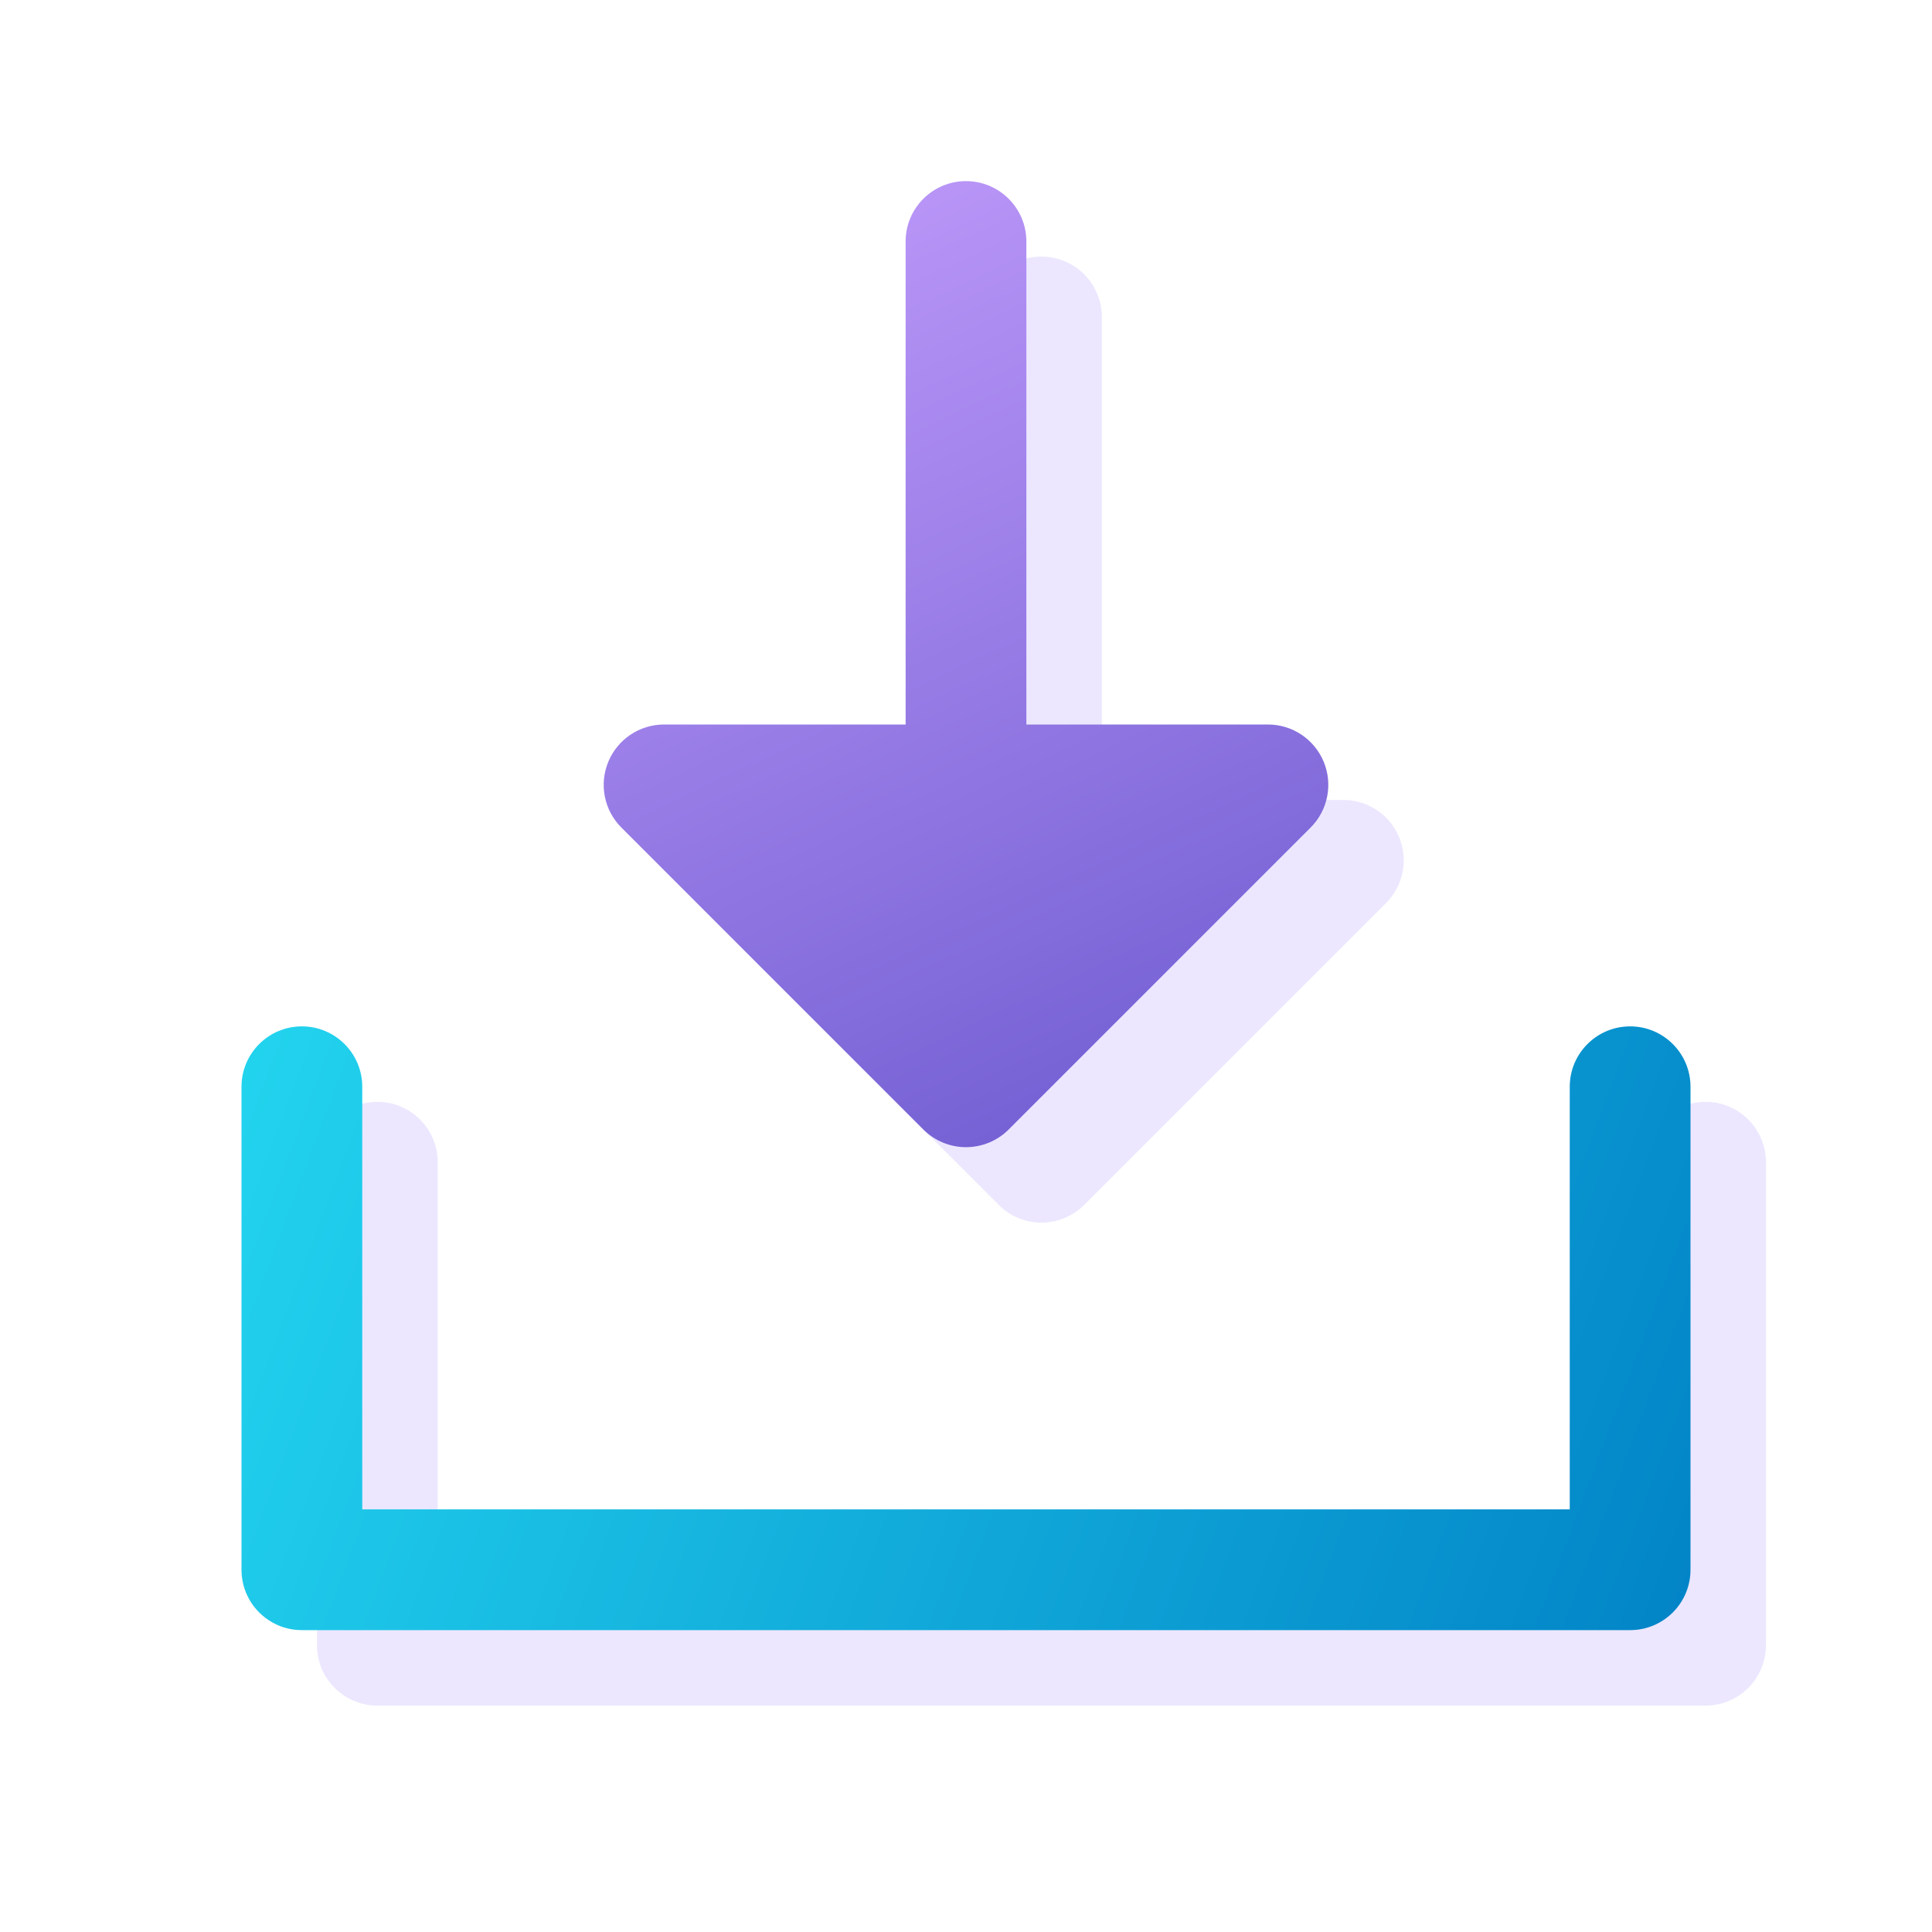
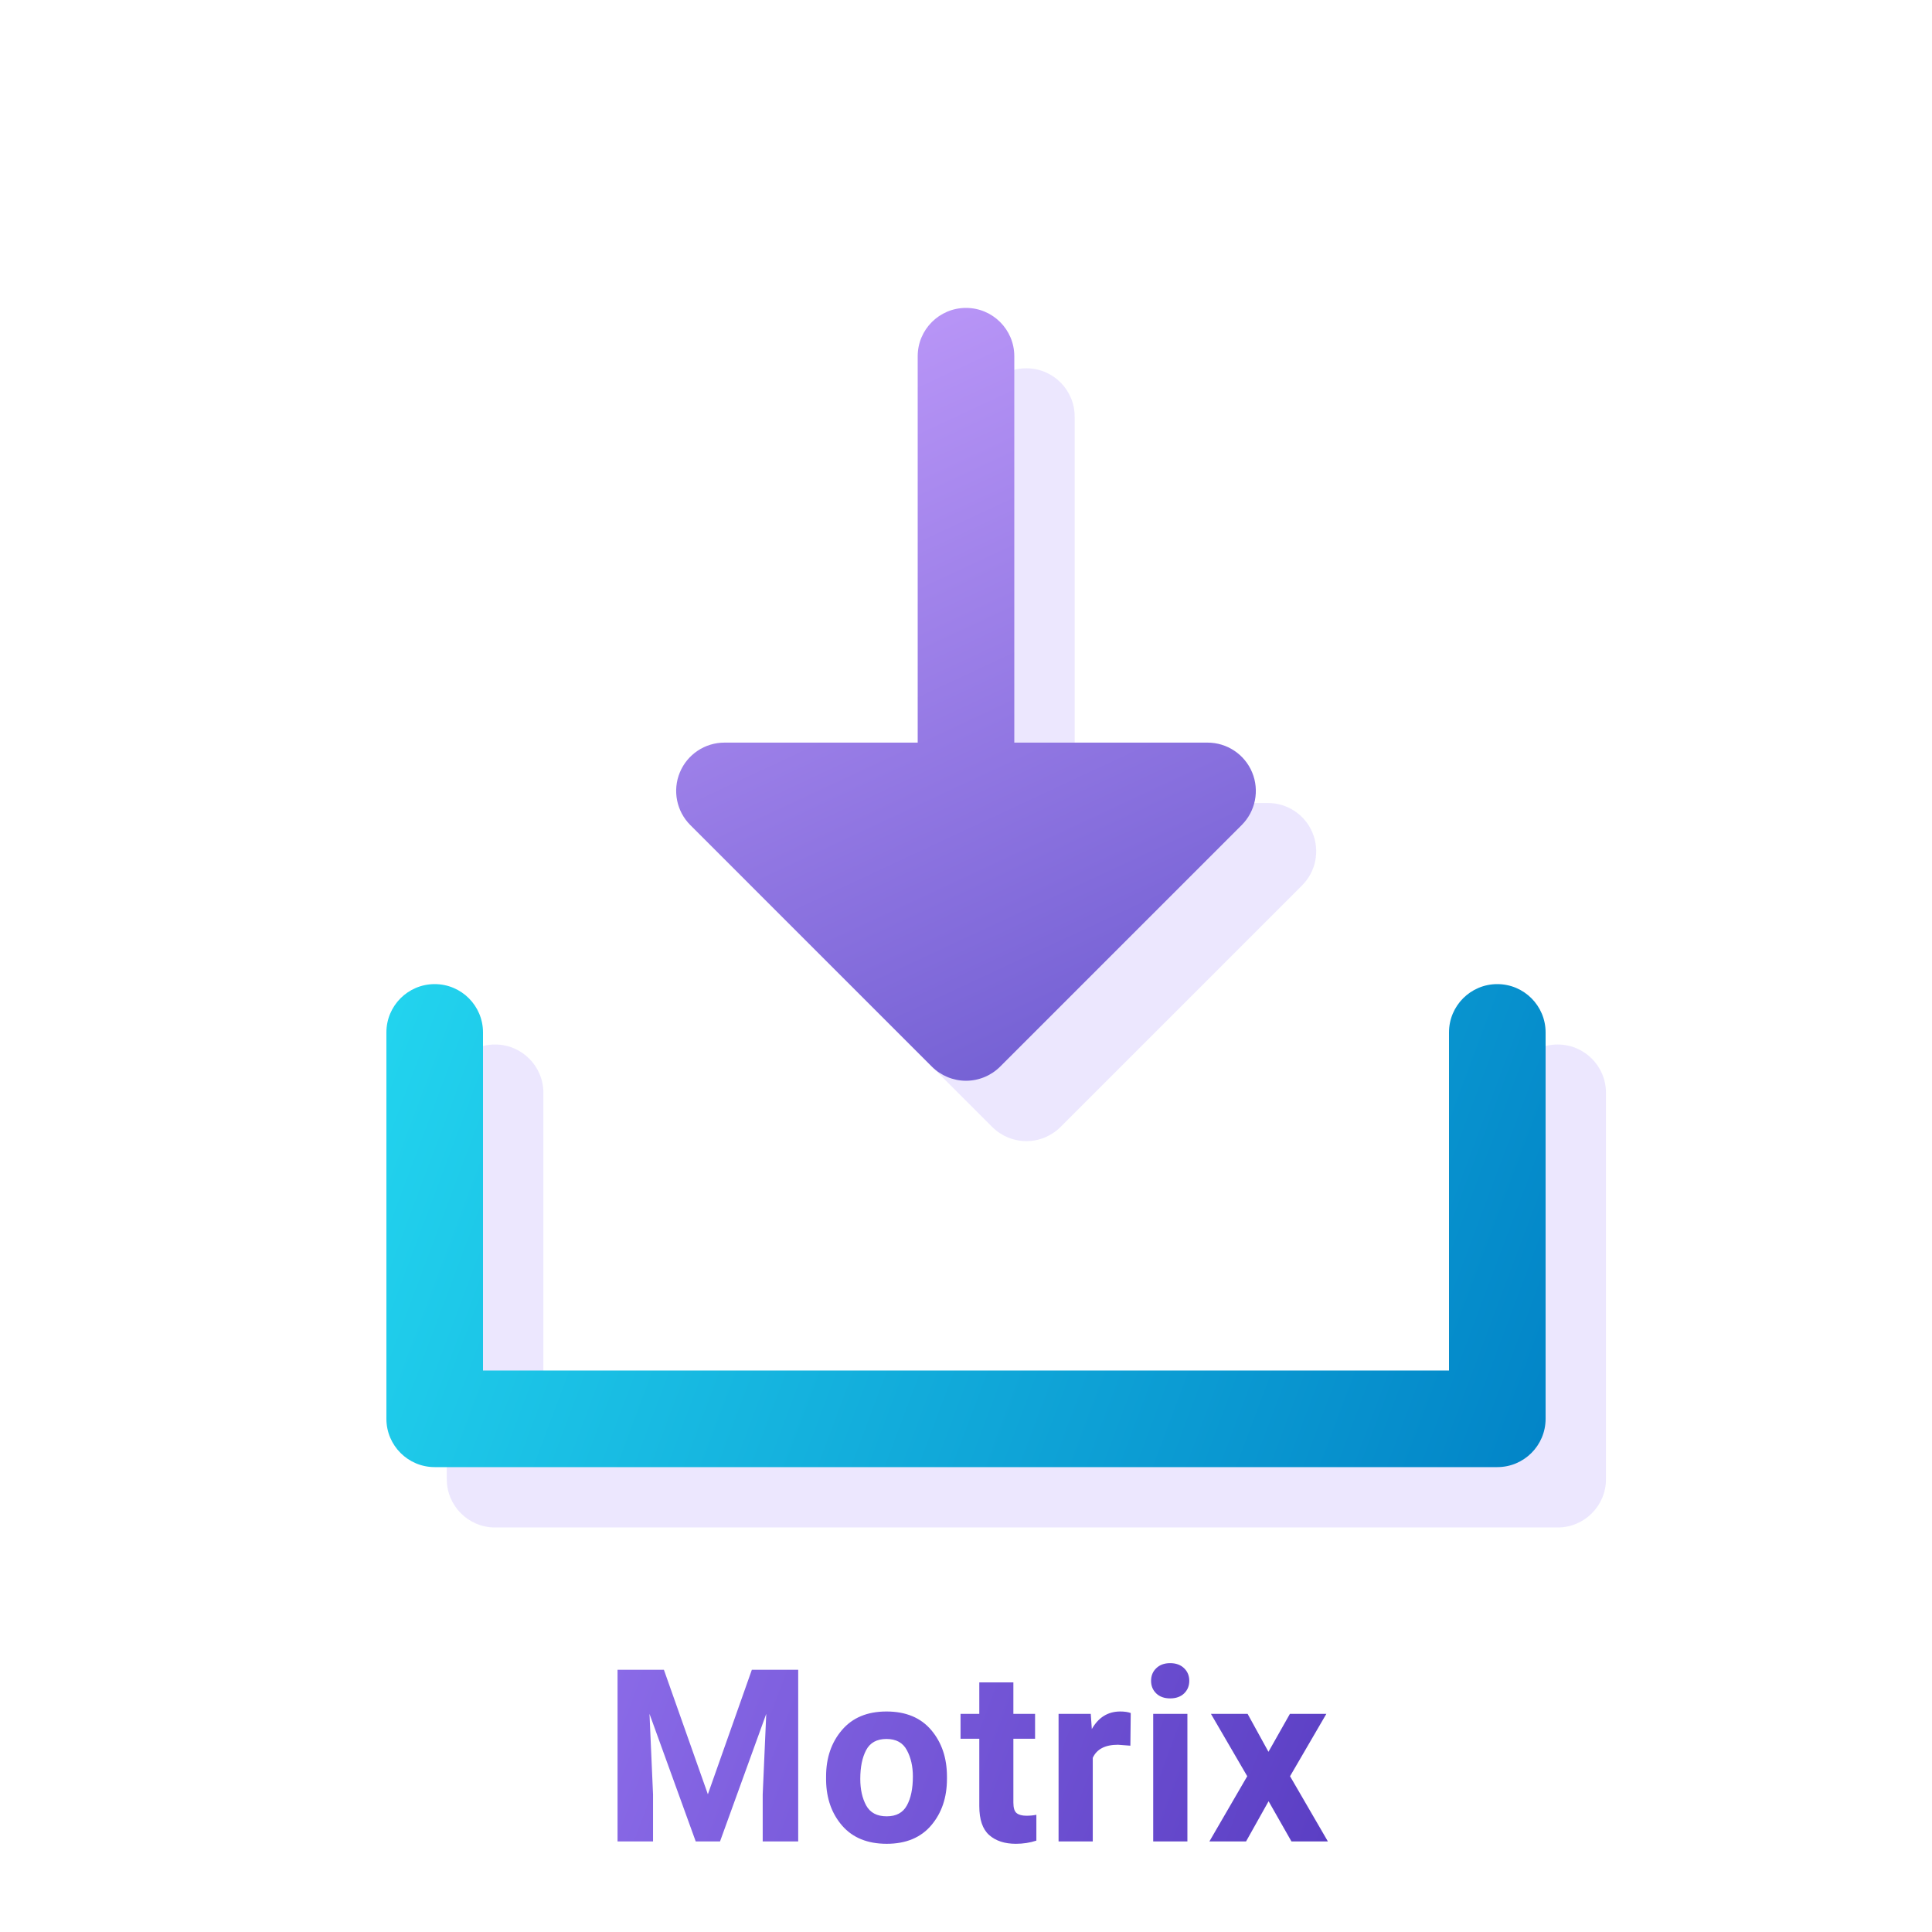
<svg xmlns="http://www.w3.org/2000/svg" width="30" height="30" viewBox="0 0 256 256" fill="none" role="img" aria-label="Motrix 下载">
  <defs>
    <linearGradient id="dsh-motrix-arrow" x1="112" y1="32" x2="168" y2="152" gradientUnits="userSpaceOnUse">
      <stop stop-color="#B794F6" />
      <stop offset="1" stop-color="#6D5BD0" />
    </linearGradient>
    <linearGradient id="dsh-motrix-tray" x1="32" y1="144" x2="224" y2="216" gradientUnits="userSpaceOnUse">
      <stop stop-color="#22D3EE" />
      <stop offset="1" stop-color="#0284C7" />
    </linearGradient>
+     <linearGradient id="dsh-motrix-word" x1="82" y1="214" x2="174" y2="248" gradientUnits="userSpaceOnUse">
+       <stop stop-color="#8B6BE8" />
+       <stop offset="1" stop-color="#5B3FC4" />
+     </linearGradient>
  </defs>
-   <g transform="translate(10 10)" opacity="0.32">
-     <path d="M224,144v64a8,8,0,0,1-8,8H40a8,8,0,0,1-8-8V144a8,8,0,0,1,16,0v56H208V144a8,8,0,0,1,16,0Zm-101.66,5.66a8,8,0,0,0,11.32,0l40-40A8,8,0,0,0,168,96H136V32a8,8,0,0,0-16,0V96H88a8,8,0,0,0-5.66,13.66Z" fill="#C4B5FD" />
+   <g transform="translate(25.6 21.6) scale(0.8)">
+     <g transform="translate(10 10)" opacity="0.32">
+       <path d="M224,144v64a8,8,0,0,1-8,8H40a8,8,0,0,1-8-8V144a8,8,0,0,1,16,0v56H208V144a8,8,0,0,1,16,0Zm-101.66,5.66a8,8,0,0,0,11.32,0l40-40A8,8,0,0,0,168,96H136V32a8,8,0,0,0-16,0V96H88a8,8,0,0,0-5.66,13.66Z" fill="#C4B5FD" />
+     </g>
+     <path d="M224,144v64a8,8,0,0,1-8,8H40a8,8,0,0,1-8-8V144a8,8,0,0,1,16,0v56H208V144a8,8,0,0,1,16,0Z" fill="url(#dsh-motrix-tray)" />
+     <path d="M122.34,149.66a8,8,0,0,0,11.32,0l40-40A8,8,0,0,0,168,96H136V32a8,8,0,0,0-16,0V96H88a8,8,0,0,0-5.66,13.66Z" fill="url(#dsh-motrix-arrow)" />
  </g>
-   <path d="M224,144v64a8,8,0,0,1-8,8H40a8,8,0,0,1-8-8V144a8,8,0,0,1,16,0v56H208V144a8,8,0,0,1,16,0Z" fill="url(#dsh-motrix-tray)" />
-   <path d="M122.34,149.66a8,8,0,0,0,11.32,0l40-40A8,8,0,0,0,168,96H136V32a8,8,0,0,0-16,0V96H88a8,8,0,0,0-5.66,13.66Z" fill="url(#dsh-motrix-arrow)" />
+   <text x="128" y="244" text-anchor="middle" font-family="'Segoe UI', system-ui, -apple-system, Roboto, sans-serif" font-size="32" font-weight="700" letter-spacing="0.6" fill="url(#dsh-motrix-word)">Motrix</text>
</svg>
